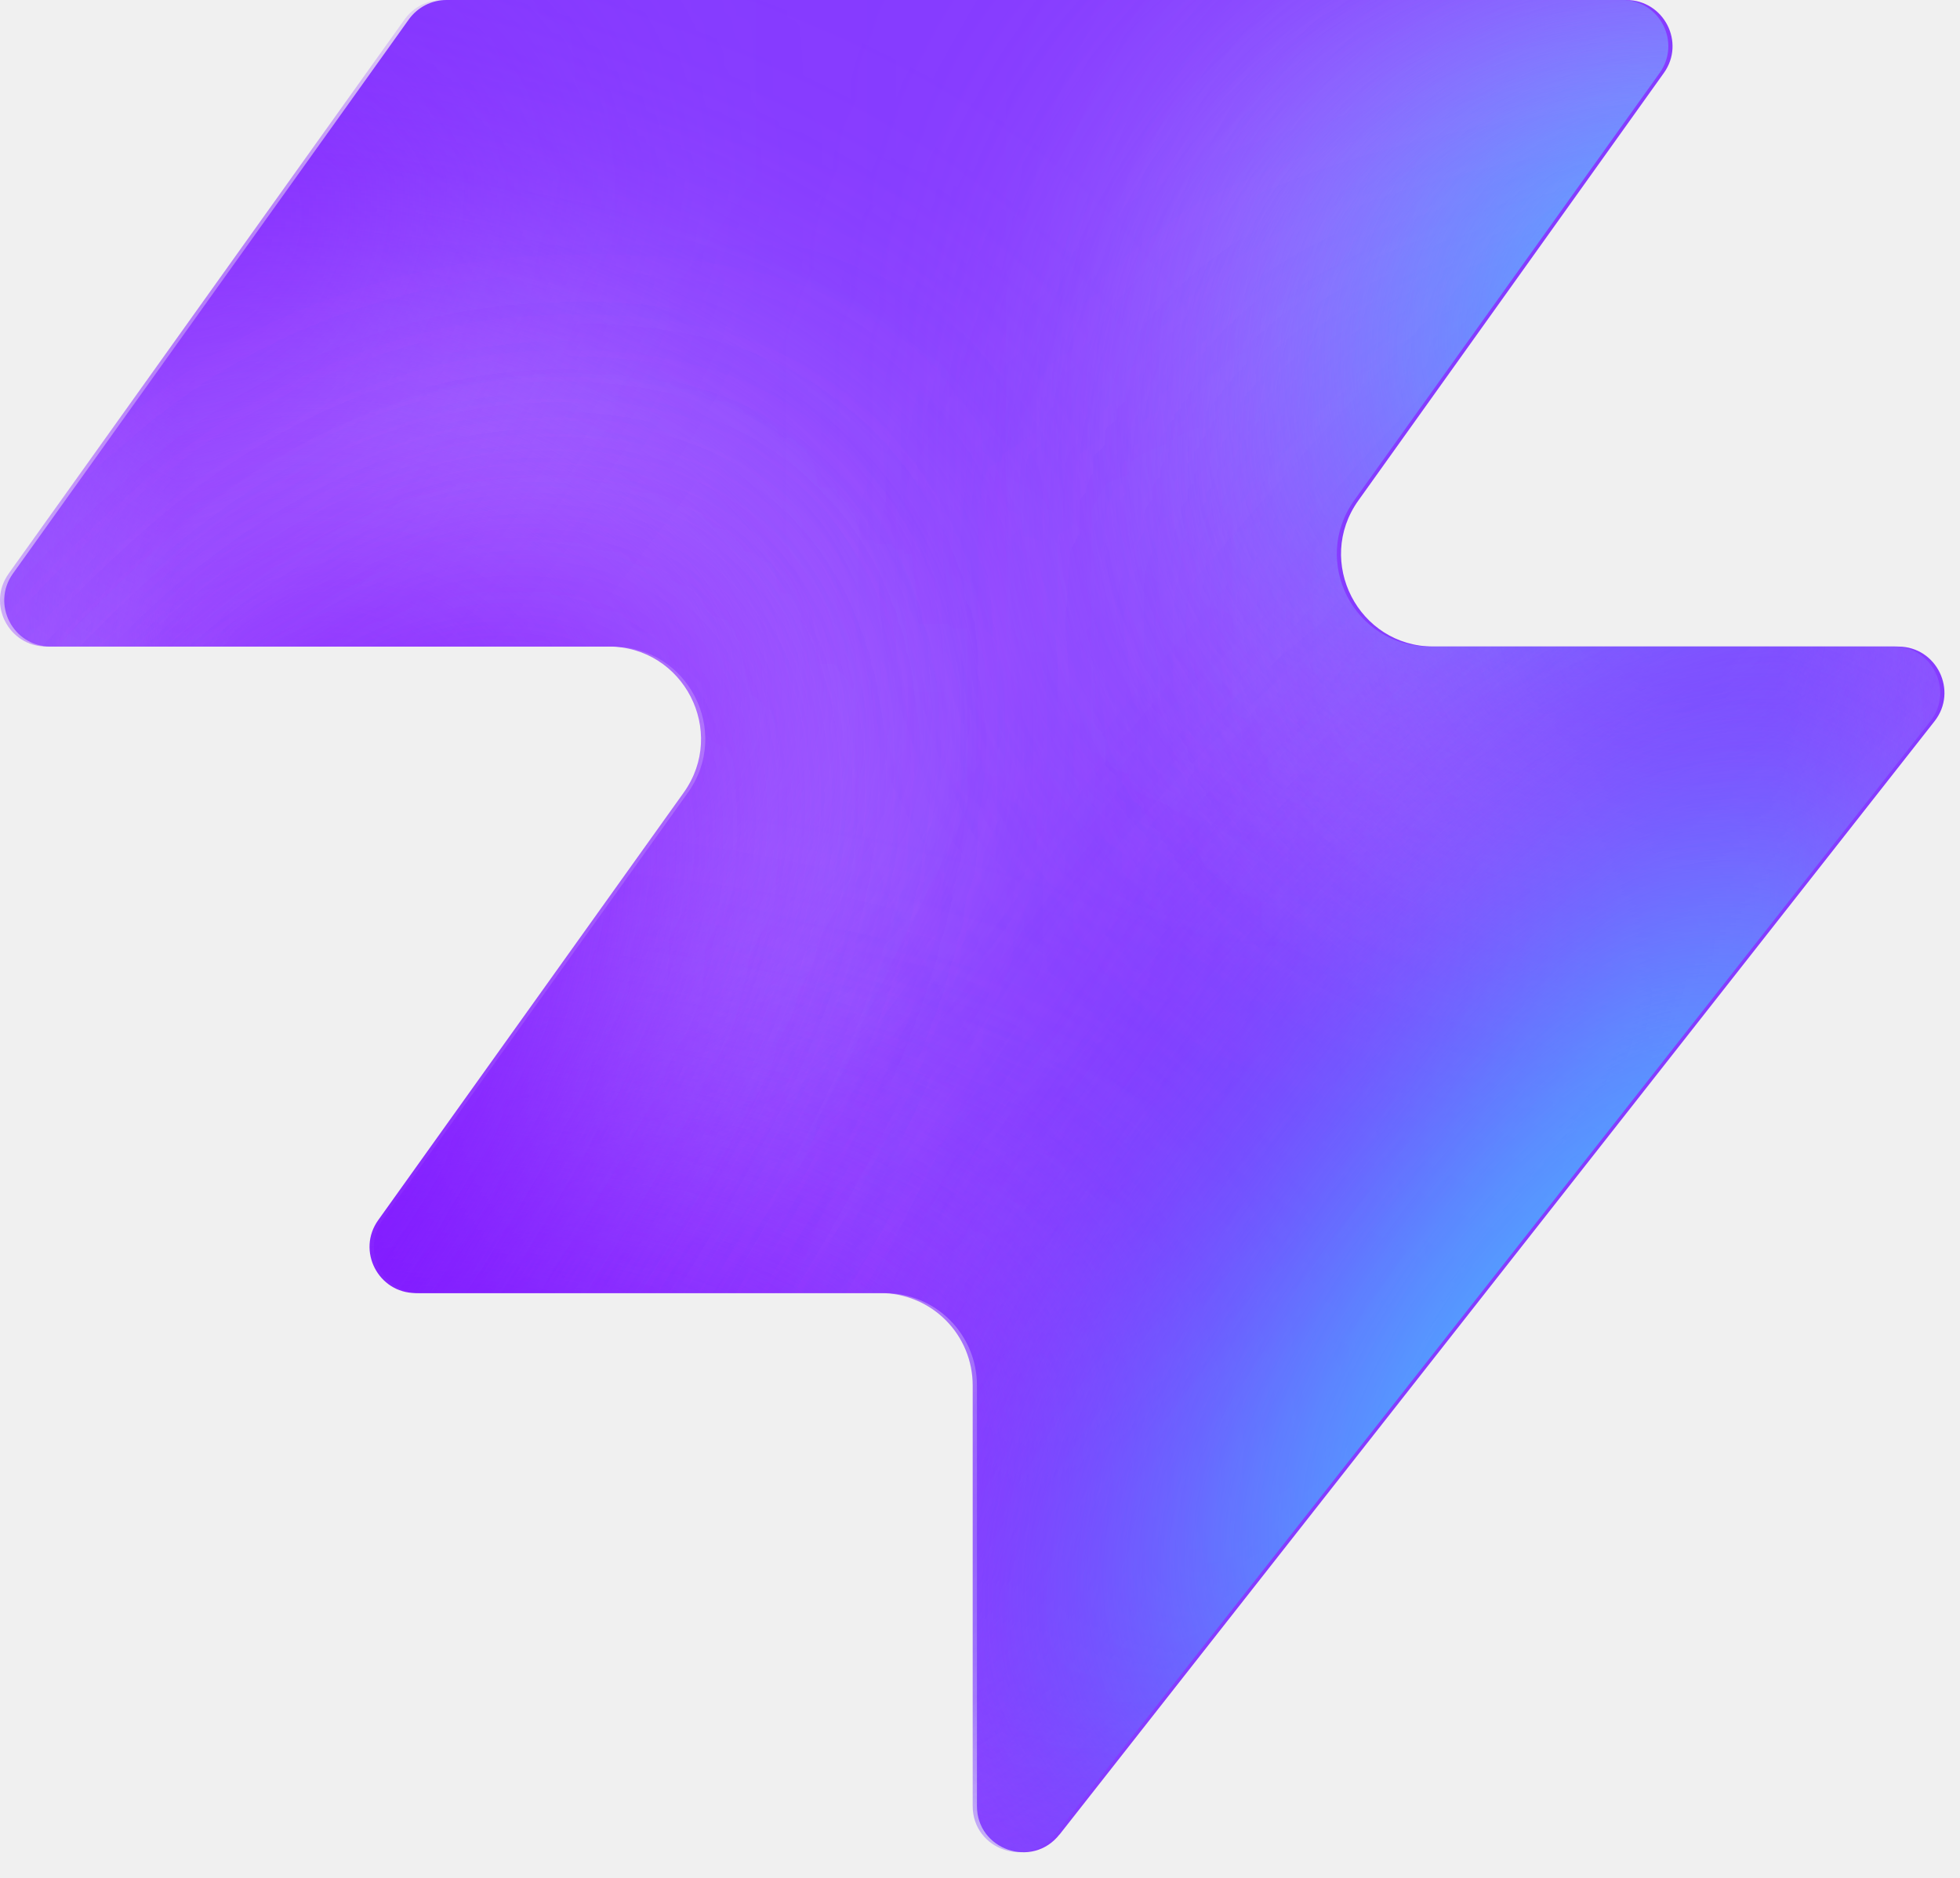
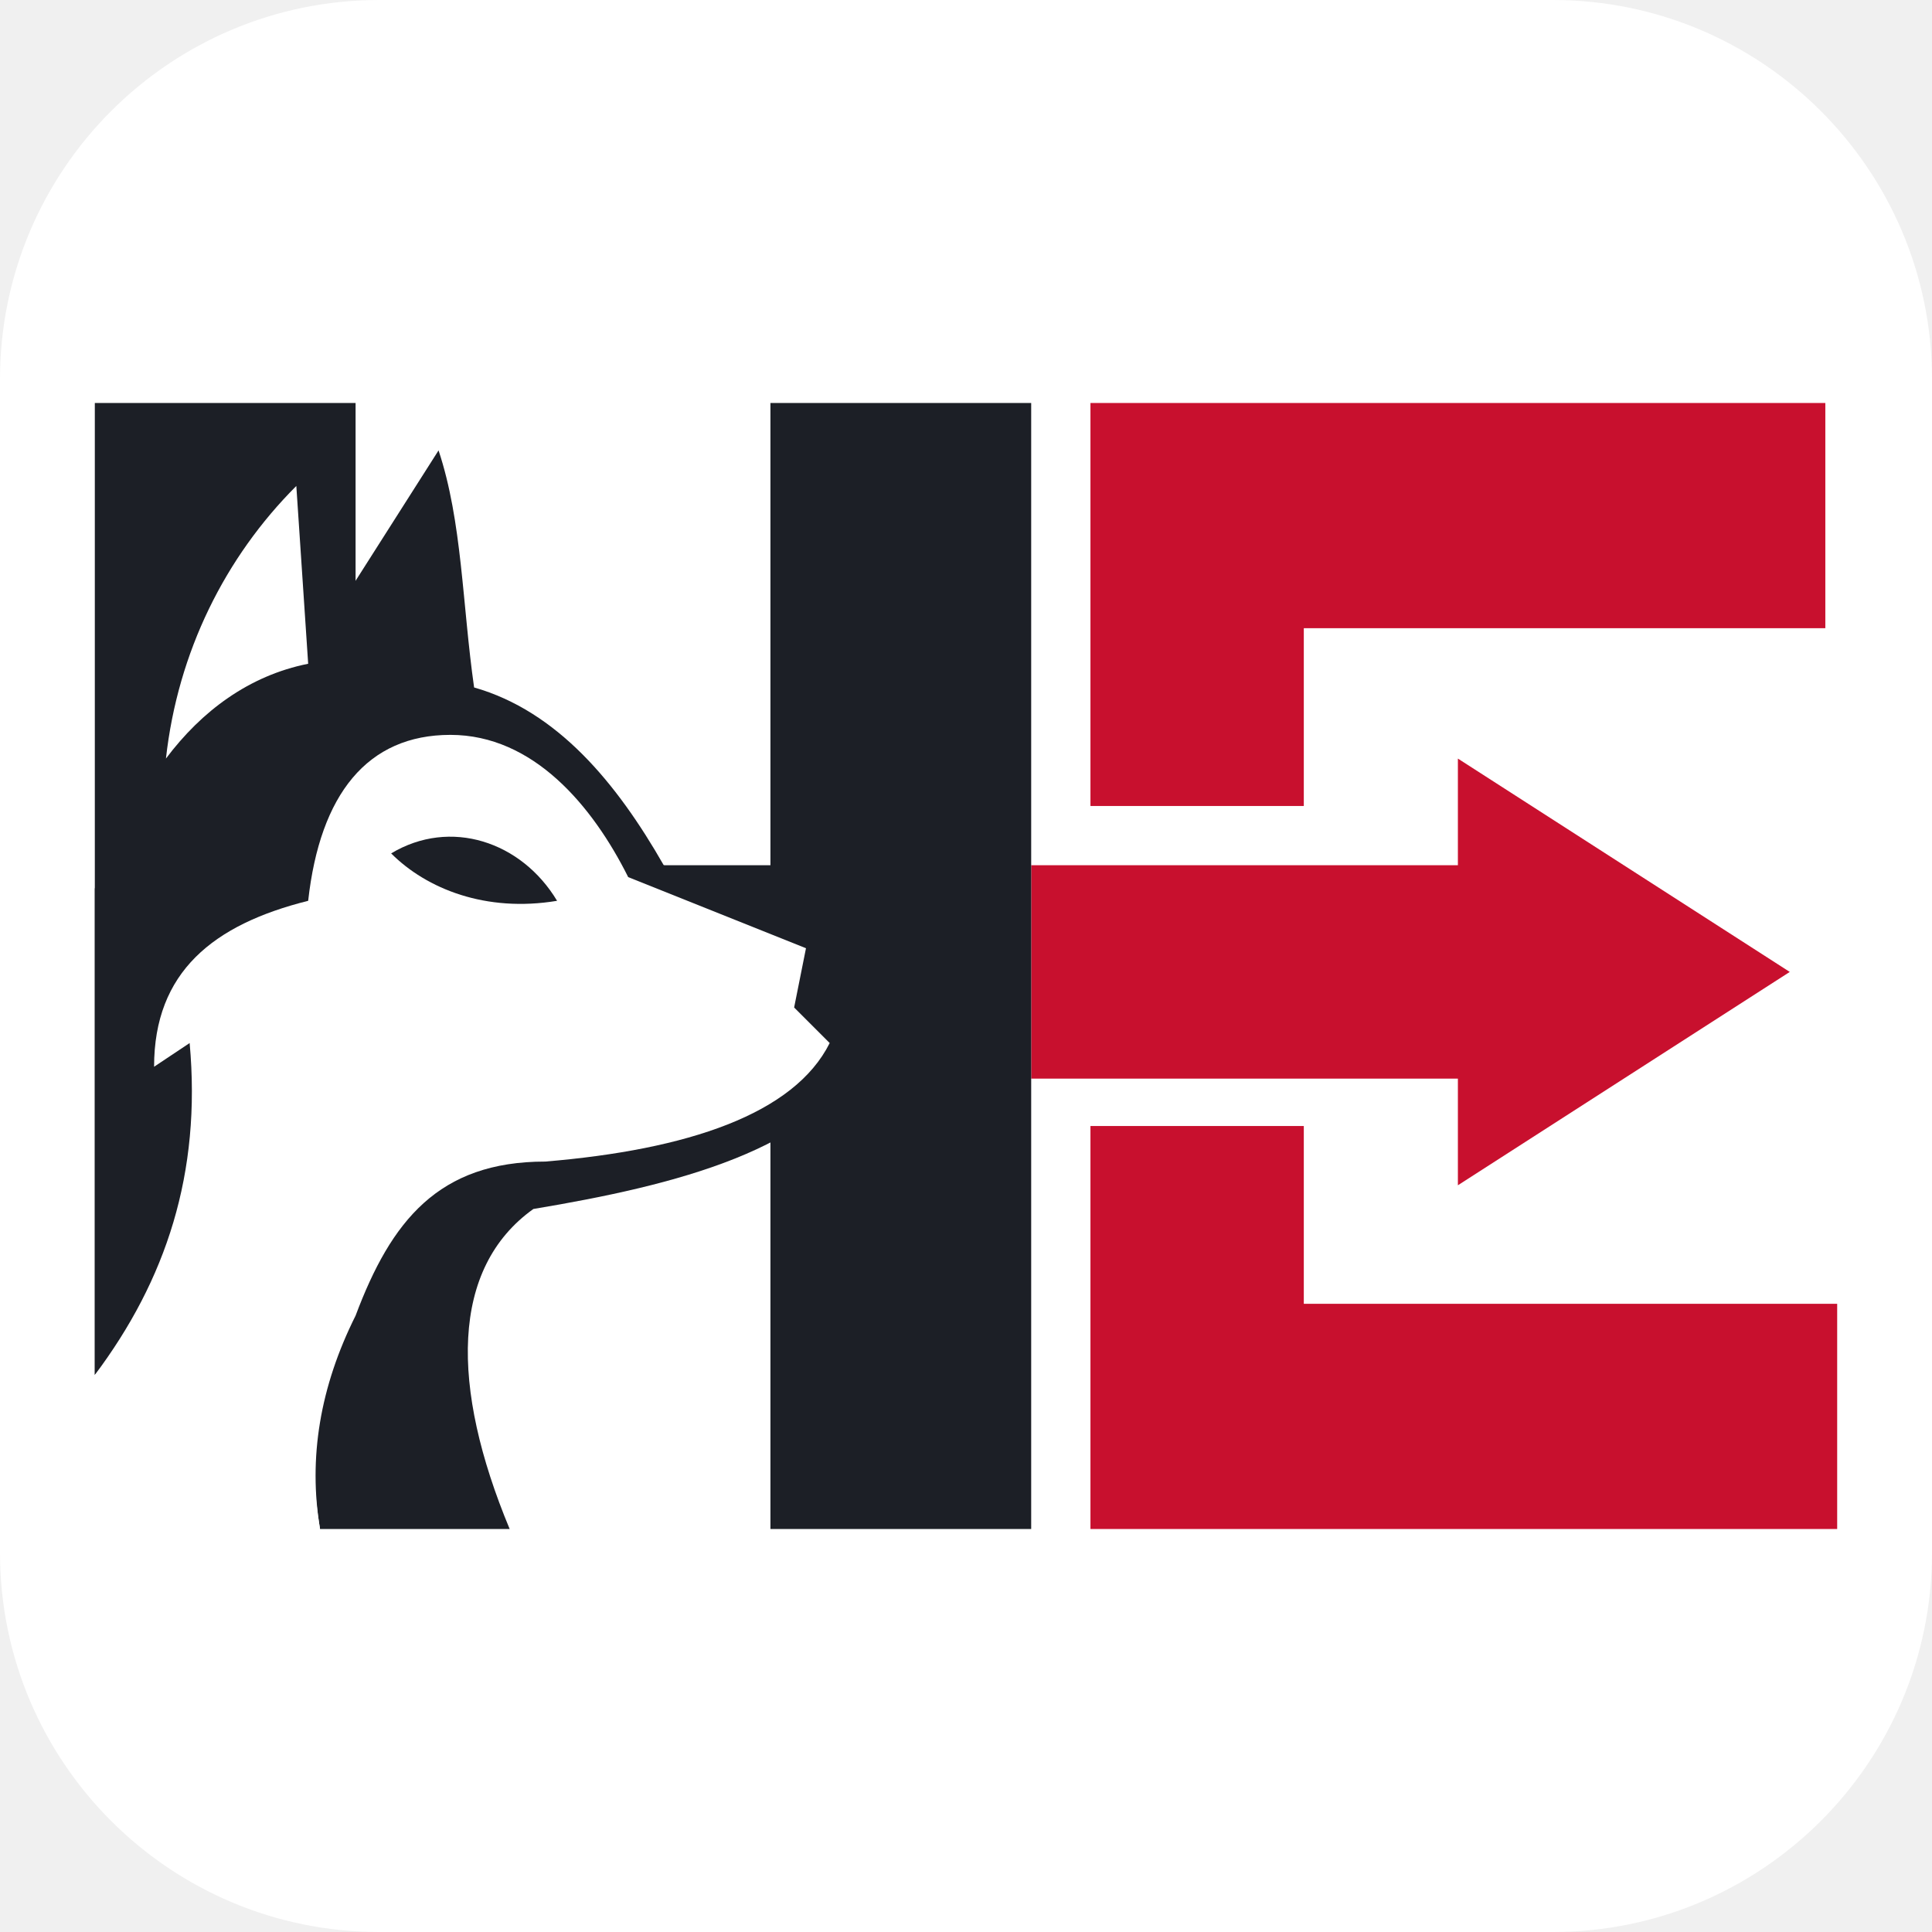
- <svg xmlns="http://www.w3.org/2000/svg" width="48" height="46" fill="none" viewBox="0 0 48 46">
-   <path fill="#863bff" d="M25.946 44.938c-.664.845-2.021.375-2.021-.698V33.937a2.26 2.26 0 0 0-2.262-2.262H10.287c-.92 0-1.456-1.04-.92-1.788l7.48-10.471c1.07-1.497 0-3.578-1.842-3.578H1.237c-.92 0-1.456-1.04-.92-1.788L10.013.474c.214-.297.556-.474.92-.474h28.894c.92 0 1.456 1.04.92 1.788l-7.48 10.471c-1.07 1.498 0 3.579 1.842 3.579h11.377c.943 0 1.473 1.088.89 1.83L25.947 44.94z" style="fill:#863bff;fill:color(display-p3 .525 .23 1);fill-opacity:1" />
-   <mask id="a" width="48" height="46" x="0" y="0" maskUnits="userSpaceOnUse" style="mask-type:alpha">
-     <path fill="#000" d="M25.842 44.938c-.664.844-2.021.375-2.021-.698V33.937a2.26 2.26 0 0 0-2.262-2.262H10.183c-.92 0-1.456-1.04-.92-1.788l7.48-10.471c1.07-1.498 0-3.579-1.842-3.579H1.133c-.92 0-1.456-1.04-.92-1.787L9.91.473c.214-.297.556-.474.92-.474h28.894c.92 0 1.456 1.04.92 1.788l-7.48 10.471c-1.07 1.498 0 3.578 1.842 3.578h11.377c.943 0 1.473 1.088.89 1.832L25.843 44.94z" style="fill:#000;fill-opacity:1" />
-   </mask>
-   <g mask="url(#a)">
-     <g filter="url(#b)">
-       <ellipse cx="5.508" cy="14.704" fill="#ede6ff" rx="5.508" ry="14.704" style="fill:#ede6ff;fill:color(display-p3 .927 .903 1);fill-opacity:1" transform="matrix(.00324 1 1 -.00324 -4.47 31.516)" />
-     </g>
-     <g filter="url(#c)">
-       <ellipse cx="10.399" cy="29.851" fill="#ede6ff" rx="10.399" ry="29.851" style="fill:#ede6ff;fill:color(display-p3 .927 .903 1);fill-opacity:1" transform="matrix(.00324 1 1 -.00324 -39.328 7.883)" />
-     </g>
-     <g filter="url(#d)">
-       <ellipse cx="5.508" cy="30.487" fill="#7e14ff" rx="5.508" ry="30.487" style="fill:#7e14ff;fill:color(display-p3 .492 .077 1);fill-opacity:1" transform="rotate(89.814 -25.913 -14.639)scale(1 -1)" />
-     </g>
-     <g filter="url(#e)">
-       <ellipse cx="5.508" cy="30.599" fill="#7e14ff" rx="5.508" ry="30.599" style="fill:#7e14ff;fill:color(display-p3 .492 .077 1);fill-opacity:1" transform="rotate(89.814 -32.644 -3.334)scale(1 -1)" />
-     </g>
-     <g filter="url(#f)">
-       <ellipse cx="5.508" cy="30.599" fill="#7e14ff" rx="5.508" ry="30.599" style="fill:#7e14ff;fill:color(display-p3 .492 .077 1);fill-opacity:1" transform="matrix(.00324 1 1 -.00324 -34.34 30.47)" />
-     </g>
-     <g filter="url(#g)">
-       <ellipse cx="14.072" cy="22.078" fill="#ede6ff" rx="14.072" ry="22.078" style="fill:#ede6ff;fill:color(display-p3 .927 .903 1);fill-opacity:1" transform="rotate(93.35 24.506 48.493)scale(-1 1)" />
-     </g>
-     <g filter="url(#h)">
-       <ellipse cx="3.47" cy="21.501" fill="#7e14ff" rx="3.47" ry="21.501" style="fill:#7e14ff;fill:color(display-p3 .492 .077 1);fill-opacity:1" transform="rotate(89.009 28.708 47.59)scale(-1 1)" />
-     </g>
-     <g filter="url(#i)">
-       <ellipse cx="3.47" cy="21.501" fill="#7e14ff" rx="3.47" ry="21.501" style="fill:#7e14ff;fill:color(display-p3 .492 .077 1);fill-opacity:1" transform="rotate(89.009 28.708 47.59)scale(-1 1)" />
-     </g>
-     <g filter="url(#j)">
-       <ellipse cx=".387" cy="8.972" fill="#7e14ff" rx="4.407" ry="29.108" style="fill:#7e14ff;fill:color(display-p3 .492 .077 1);fill-opacity:1" transform="rotate(39.51 .387 8.972)" />
-     </g>
-     <g filter="url(#k)">
-       <ellipse cx="47.523" cy="-6.092" fill="#7e14ff" rx="4.407" ry="29.108" style="fill:#7e14ff;fill:color(display-p3 .492 .077 1);fill-opacity:1" transform="rotate(37.892 47.523 -6.092)" />
-     </g>
-     <g filter="url(#l)">
-       <ellipse cx="41.412" cy="6.333" fill="#47bfff" rx="5.971" ry="9.665" style="fill:#47bfff;fill:color(display-p3 .28 .748 1);fill-opacity:1" transform="rotate(37.892 41.412 6.333)" />
-     </g>
-     <g filter="url(#m)">
-       <ellipse cx="-1.879" cy="38.332" fill="#7e14ff" rx="4.407" ry="29.108" style="fill:#7e14ff;fill:color(display-p3 .492 .077 1);fill-opacity:1" transform="rotate(37.892 -1.88 38.332)" />
-     </g>
-     <g filter="url(#n)">
-       <ellipse cx="-1.879" cy="38.332" fill="#7e14ff" rx="4.407" ry="29.108" style="fill:#7e14ff;fill:color(display-p3 .492 .077 1);fill-opacity:1" transform="rotate(37.892 -1.88 38.332)" />
-     </g>
-     <g filter="url(#o)">
-       <ellipse cx="35.651" cy="29.907" fill="#7e14ff" rx="4.407" ry="29.108" style="fill:#7e14ff;fill:color(display-p3 .492 .077 1);fill-opacity:1" transform="rotate(37.892 35.651 29.907)" />
-     </g>
-     <g filter="url(#p)">
-       <ellipse cx="38.418" cy="32.4" fill="#47bfff" rx="5.971" ry="15.297" style="fill:#47bfff;fill:color(display-p3 .28 .748 1);fill-opacity:1" transform="rotate(37.892 38.418 32.4)" />
-     </g>
-   </g>
-   <defs>
-     <filter id="b" width="60.045" height="41.654" x="-19.77" y="16.149" color-interpolation-filters="sRGB" filterUnits="userSpaceOnUse">
-       <feFlood flood-opacity="0" result="BackgroundImageFix" />
-       <feBlend in="SourceGraphic" in2="BackgroundImageFix" result="shape" />
-       <feGaussianBlur result="effect1_foregroundBlur_2002_17158" stdDeviation="7.659" />
-     </filter>
-     <filter id="c" width="90.34" height="51.437" x="-54.613" y="-7.533" color-interpolation-filters="sRGB" filterUnits="userSpaceOnUse">
-       <feFlood flood-opacity="0" result="BackgroundImageFix" />
-       <feBlend in="SourceGraphic" in2="BackgroundImageFix" result="shape" />
-       <feGaussianBlur result="effect1_foregroundBlur_2002_17158" stdDeviation="7.659" />
-     </filter>
-     <filter id="d" width="79.355" height="29.4" x="-49.64" y="2.03" color-interpolation-filters="sRGB" filterUnits="userSpaceOnUse">
-       <feFlood flood-opacity="0" result="BackgroundImageFix" />
-       <feBlend in="SourceGraphic" in2="BackgroundImageFix" result="shape" />
-       <feGaussianBlur result="effect1_foregroundBlur_2002_17158" stdDeviation="4.596" />
-     </filter>
-     <filter id="e" width="79.579" height="29.4" x="-45.045" y="20.029" color-interpolation-filters="sRGB" filterUnits="userSpaceOnUse">
-       <feFlood flood-opacity="0" result="BackgroundImageFix" />
-       <feBlend in="SourceGraphic" in2="BackgroundImageFix" result="shape" />
-       <feGaussianBlur result="effect1_foregroundBlur_2002_17158" stdDeviation="4.596" />
-     </filter>
-     <filter id="f" width="79.579" height="29.4" x="-43.513" y="21.178" color-interpolation-filters="sRGB" filterUnits="userSpaceOnUse">
-       <feFlood flood-opacity="0" result="BackgroundImageFix" />
-       <feBlend in="SourceGraphic" in2="BackgroundImageFix" result="shape" />
-       <feGaussianBlur result="effect1_foregroundBlur_2002_17158" stdDeviation="4.596" />
-     </filter>
-     <filter id="g" width="74.749" height="58.852" x="15.756" y="-17.901" color-interpolation-filters="sRGB" filterUnits="userSpaceOnUse">
-       <feFlood flood-opacity="0" result="BackgroundImageFix" />
-       <feBlend in="SourceGraphic" in2="BackgroundImageFix" result="shape" />
-       <feGaussianBlur result="effect1_foregroundBlur_2002_17158" stdDeviation="7.659" />
-     </filter>
-     <filter id="h" width="61.377" height="25.362" x="23.548" y="2.284" color-interpolation-filters="sRGB" filterUnits="userSpaceOnUse">
-       <feFlood flood-opacity="0" result="BackgroundImageFix" />
-       <feBlend in="SourceGraphic" in2="BackgroundImageFix" result="shape" />
-       <feGaussianBlur result="effect1_foregroundBlur_2002_17158" stdDeviation="4.596" />
-     </filter>
-     <filter id="i" width="61.377" height="25.362" x="23.548" y="2.284" color-interpolation-filters="sRGB" filterUnits="userSpaceOnUse">
-       <feFlood flood-opacity="0" result="BackgroundImageFix" />
-       <feBlend in="SourceGraphic" in2="BackgroundImageFix" result="shape" />
-       <feGaussianBlur result="effect1_foregroundBlur_2002_17158" stdDeviation="4.596" />
-     </filter>
-     <filter id="j" width="56.045" height="63.649" x="-27.636" y="-22.853" color-interpolation-filters="sRGB" filterUnits="userSpaceOnUse">
-       <feFlood flood-opacity="0" result="BackgroundImageFix" />
-       <feBlend in="SourceGraphic" in2="BackgroundImageFix" result="shape" />
-       <feGaussianBlur result="effect1_foregroundBlur_2002_17158" stdDeviation="4.596" />
-     </filter>
-     <filter id="k" width="54.814" height="64.646" x="20.116" y="-38.415" color-interpolation-filters="sRGB" filterUnits="userSpaceOnUse">
-       <feFlood flood-opacity="0" result="BackgroundImageFix" />
-       <feBlend in="SourceGraphic" in2="BackgroundImageFix" result="shape" />
-       <feGaussianBlur result="effect1_foregroundBlur_2002_17158" stdDeviation="4.596" />
-     </filter>
-     <filter id="l" width="33.541" height="35.313" x="24.641" y="-11.323" color-interpolation-filters="sRGB" filterUnits="userSpaceOnUse">
-       <feFlood flood-opacity="0" result="BackgroundImageFix" />
-       <feBlend in="SourceGraphic" in2="BackgroundImageFix" result="shape" />
-       <feGaussianBlur result="effect1_foregroundBlur_2002_17158" stdDeviation="4.596" />
-     </filter>
-     <filter id="m" width="54.814" height="64.646" x="-29.286" y="6.009" color-interpolation-filters="sRGB" filterUnits="userSpaceOnUse">
-       <feFlood flood-opacity="0" result="BackgroundImageFix" />
-       <feBlend in="SourceGraphic" in2="BackgroundImageFix" result="shape" />
-       <feGaussianBlur result="effect1_foregroundBlur_2002_17158" stdDeviation="4.596" />
-     </filter>
-     <filter id="n" width="54.814" height="64.646" x="-29.286" y="6.009" color-interpolation-filters="sRGB" filterUnits="userSpaceOnUse">
-       <feFlood flood-opacity="0" result="BackgroundImageFix" />
-       <feBlend in="SourceGraphic" in2="BackgroundImageFix" result="shape" />
-       <feGaussianBlur result="effect1_foregroundBlur_2002_17158" stdDeviation="4.596" />
-     </filter>
-     <filter id="o" width="54.814" height="64.646" x="8.244" y="-2.416" color-interpolation-filters="sRGB" filterUnits="userSpaceOnUse">
-       <feFlood flood-opacity="0" result="BackgroundImageFix" />
-       <feBlend in="SourceGraphic" in2="BackgroundImageFix" result="shape" />
-       <feGaussianBlur result="effect1_foregroundBlur_2002_17158" stdDeviation="4.596" />
-     </filter>
-     <filter id="p" width="39.409" height="43.623" x="18.713" y="10.588" color-interpolation-filters="sRGB" filterUnits="userSpaceOnUse">
-       <feFlood flood-opacity="0" result="BackgroundImageFix" />
-       <feBlend in="SourceGraphic" in2="BackgroundImageFix" result="shape" />
-       <feGaussianBlur result="effect1_foregroundBlur_2002_17158" stdDeviation="4.596" />
-     </filter>
-   </defs>
+ <svg xmlns="http://www.w3.org/2000/svg" width="64" height="64" viewBox="-16 -68 326 326" fill="none">
+   <rect x="-16" y="-68" width="326" height="326" rx="64" fill="#fff" />
+   <path d="M168 0H292V38H204V68H168V0Z" fill="#C8102E" />
+   <path d="M158 78H230V60L286 96L230 132V114H158V78Z" fill="#C8102E" />
+   <path d="M168 122H204V152H294V190H168V122Z" fill="#C8102E" />
+   <path d="M0 0H44V78H114V0H158V190H114V112H44V114L0 164V0Z" fill="#1C1F26" />
+   <path d="M0 164V82C4 56 14 30 36 8L44 30L58 8C62 20 62 34 64 48C78 52 88 64 96 78L122 88L120 100L130 110C122 126 98 132 74 136C60 146 60 166 70 190H38C34 166 42 144 42 134L20 136L0 164Z" fill="#1C1F26" />
+   <path d="M12 60C14 42 22 26 34 14L36 44C26 46 18 52 12 60Z" fill="#fff" />
+   <path d="M10 112C10 96 20 88 36 84C38 66 46 56 60 56C74 56 84 68 90 80L120 92L118 102L124 108C118 120 100 126 76 128C58 128 50 138 44 154C38 166 36 178 38 190H0V164C12 148 18 130 16 108L10 112Z" fill="#fff" />
+   <path d="M50 76C60 70 72 74 78 84C66 86 56 82 50 76Z" fill="#1C1F26" />
</svg>
